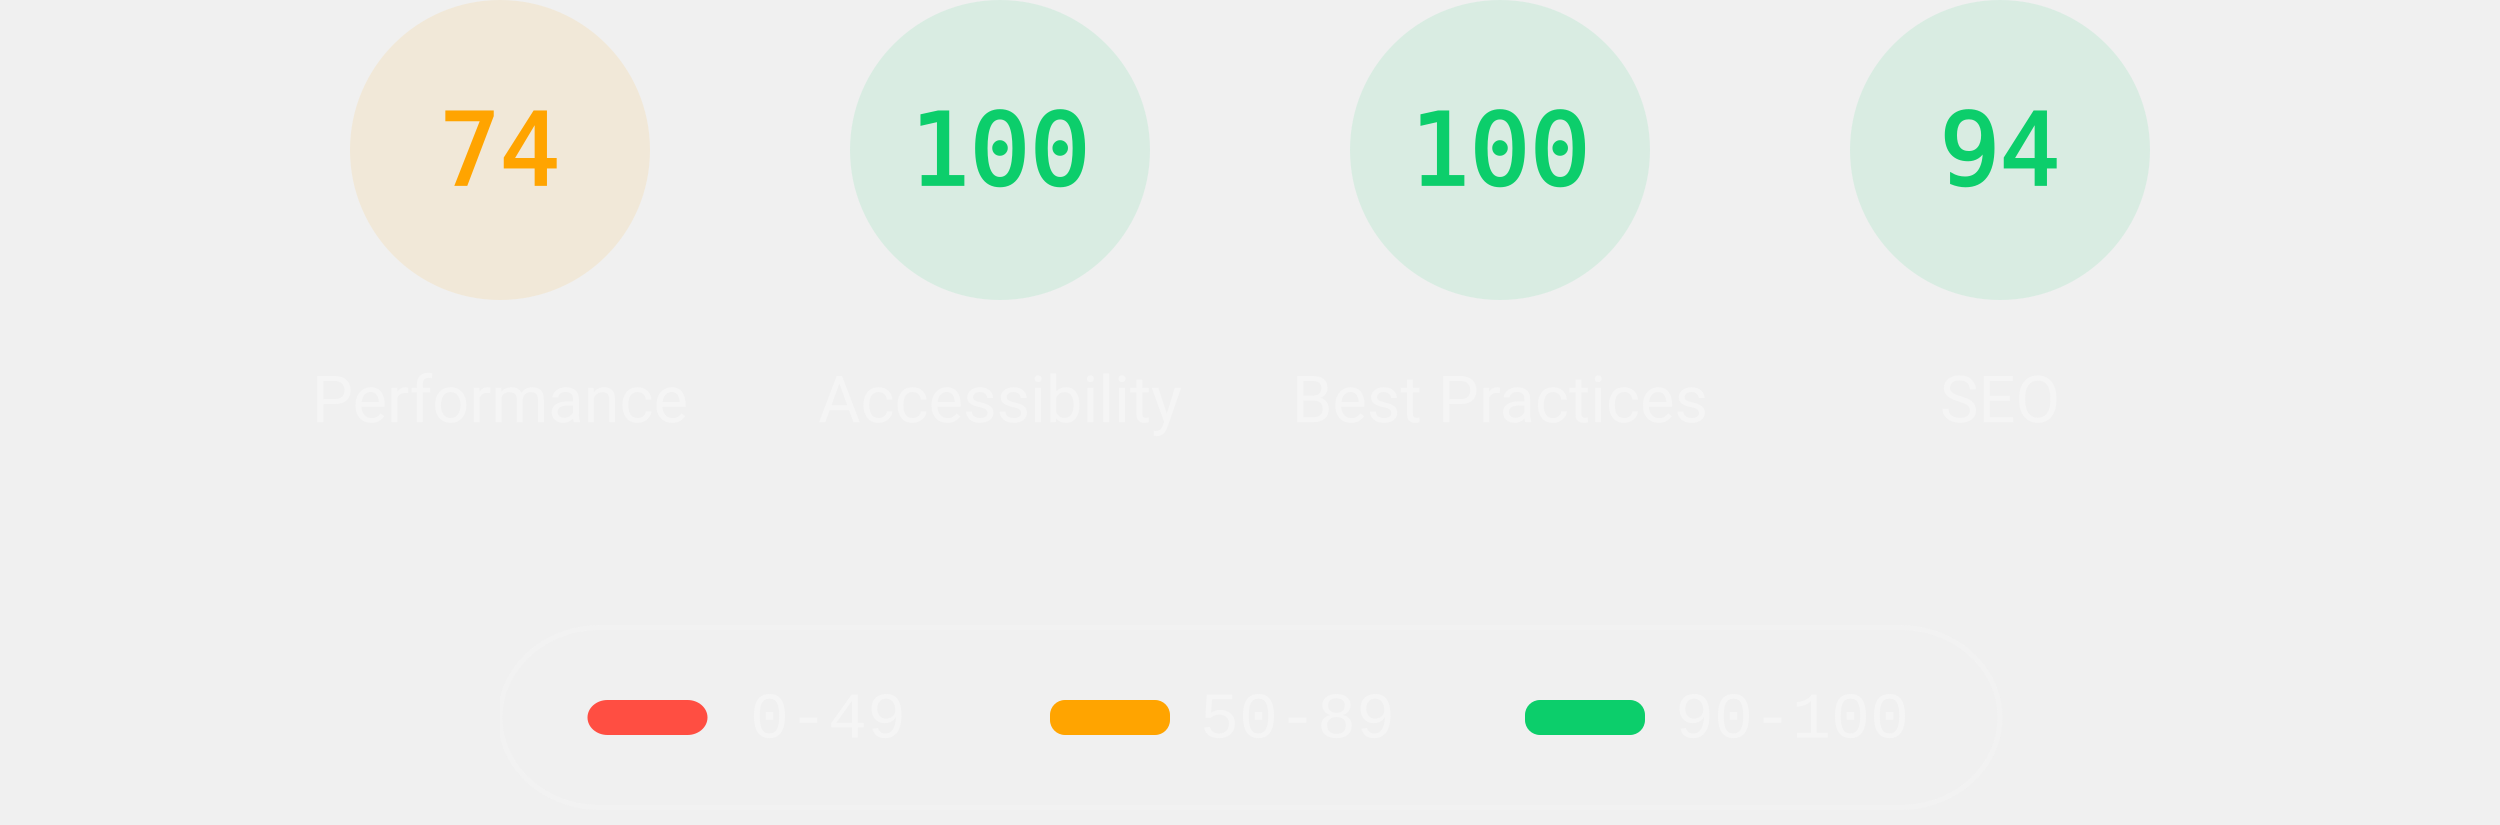
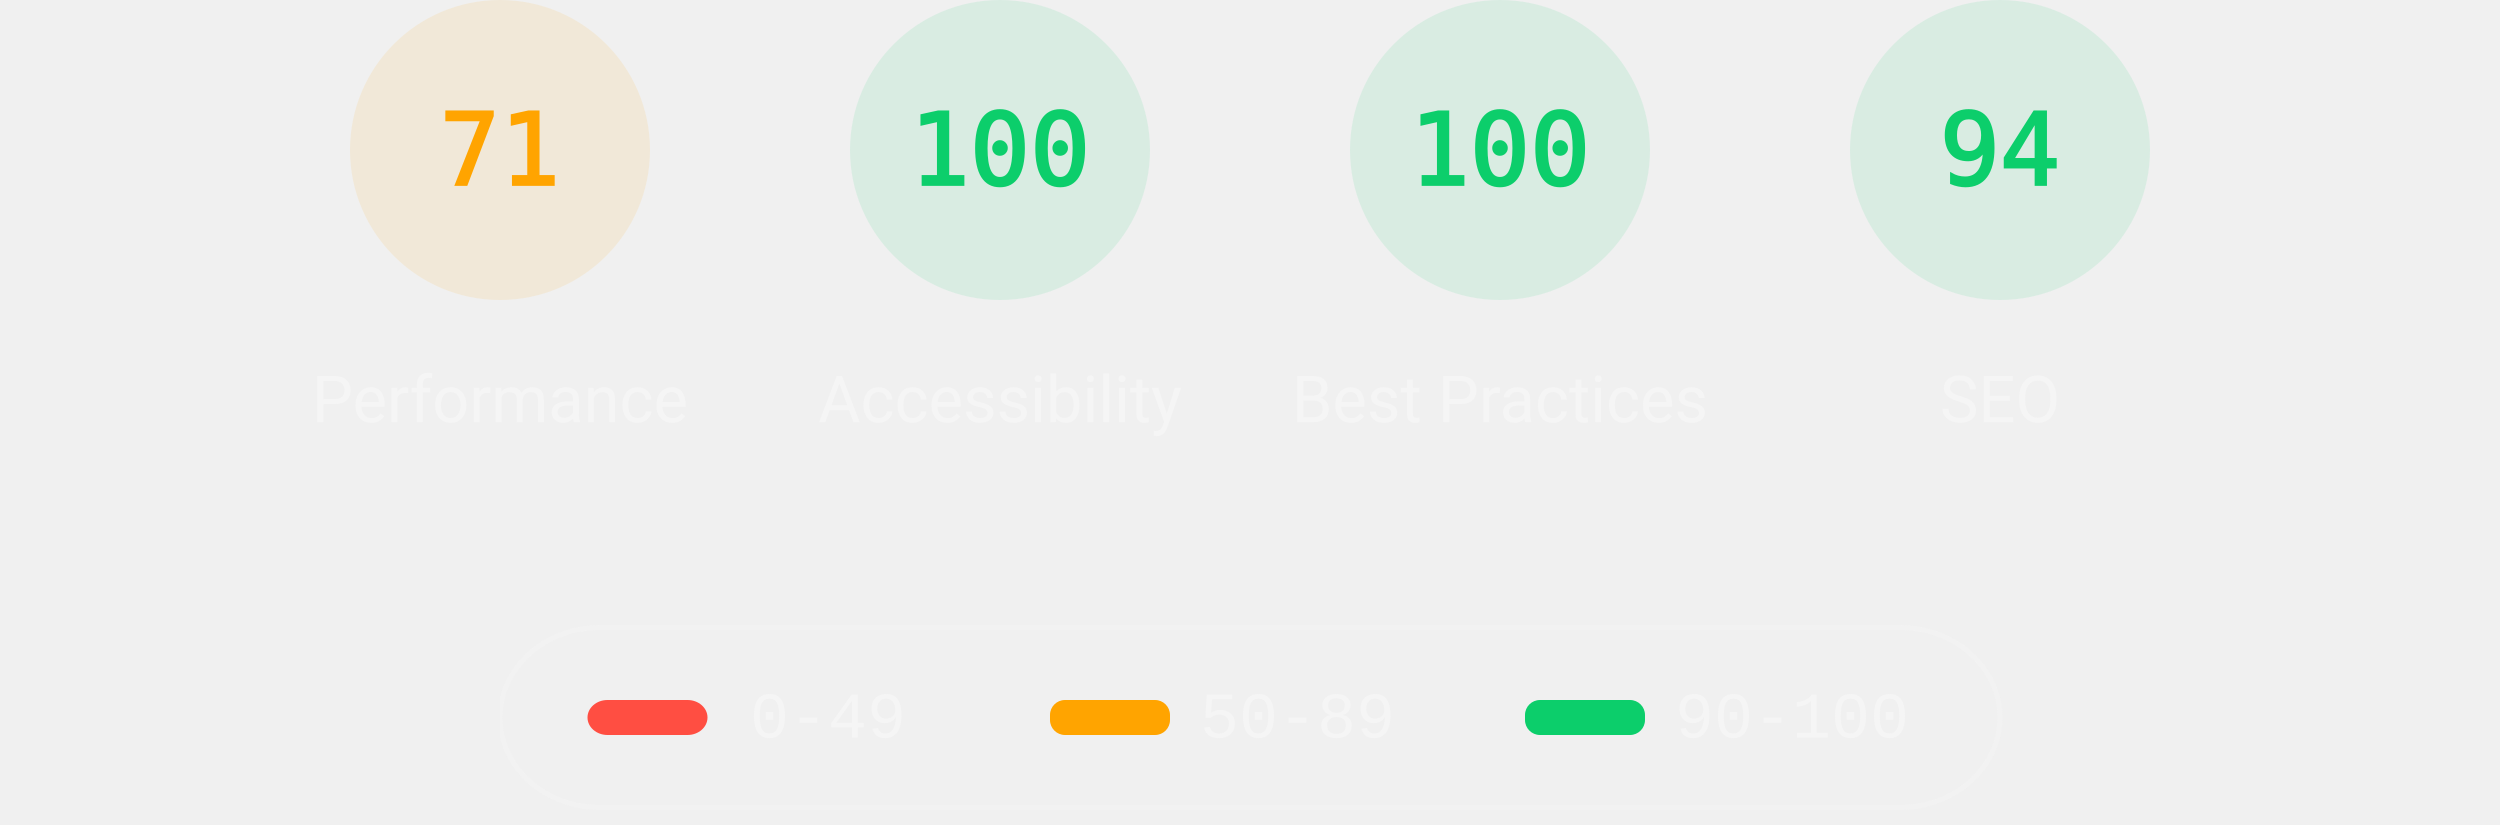
<svg xmlns="http://www.w3.org/2000/svg" class="theme--dark" fill="none" width="1000" height="330">
  <style>
			.gauge-base {
				opacity: 0.1
			}

			.gauge-arc {
				fill: none;
				animation-delay: 250ms;
				stroke-linecap: round;
				transform: rotate(-90deg);
				transform-origin: 100px 60px;
				animation: load-gauge 1s ease forwards
			}

			.guage-text {
				font-size: 40px;
				font-family: monospace;
				text-align: center
			}

			.guage-red {
				color: #ff4e42;
				fill: #ff4e42;
				stroke: #ff4e42
			}
			.guage-orange {
				color: #ffa400;
				fill: #ffa400;
				stroke: #ffa400
			}
			.guage-green {
				color: #0cce6b;
				fill: #0cce6b;
				stroke: #0cce6b
			}
			.theme--agnostic .guage-undefined {
				color: #5c5c5c;
				fill: #5c5c5c;
				stroke: #5c5c5c
			}
			.theme--light .guage-undefined {
				color: #1e1e1e;
				fill: #1e1e1e;
				stroke: #1e1e1e
			}
			.theme--dark .guage-undefined {
				color: #f5f5f5;
				fill: #f5f5f5;
				stroke: #f5f5f5
			}

			.guage-title {
				stroke: none;
				font-size: 26px;
				line-height: 26px;
				font-family: Roboto, Halvetica, Arial, sans-serif
			}
			.metric.guage-title {
				font-family: 'Courier New', Courier, monospace
			}
			.theme--agnostic .guage-title {
				color: #737373;
				fill: #737373
			}
			.theme--light .guage-title {
				color: #212121;
				fill: #212121
			}
			.theme--dark .guage-title {
				color: #f5f5f5;
				fill: #f5f5f5
			}

			@keyframes load-gauge {
				from {
					stroke-dasharray: 0 352.858
				}
			}
			.lh-gauge--pwa__disc {
				fill: #e0e0e0
			}
			.lh-gauge--pwa__logo {
				position: relative;
				fill: #b0b0b0
			}
			.lh-gauge--pwa__invisible {
				display: none
			}
			.lh-gauge--pwa__visible {
				display: inline
			}
			.guage-invisible {
				display: none
			}
			.lh-gauge--pwa__logo--primary-color {
				fill: #304ffe
			}
			.theme--agnostic .lh-gauge--pwa__logo--secondary-color {
				fill: #787878
			}
			.theme--light .lh-gauge--pwa__logo--secondary-color {
				fill: #3d3d3d
			}
			.theme--dark .lh-gauge--pwa__logo--secondary-color {
				fill: #d8b6b6
			}
			.theme--light #svg_2 {
				stroke: #00000022
			}
			.theme--agnostic #svg_2 {
				stroke: #616161
			}
			.theme--light #svg_2 {
				stroke: #00000022
			}
			.theme--dark #svg_2 {
				stroke: #f5f5f566
			}
		</style>
  <svg class="guage-div guage-perf guage-orange" viewBox="0 0 200 200" width="200" height="200" x="100" y="0">
    <circle class="gauge-base" r="56" cx="100" cy="60" stroke-width="8" />
-     <circle class="gauge-arc guage-arc-1" r="56" cx="100" cy="60" stroke-width="8" style="stroke-dasharray: 260.375, 351.858;" />
-     <text class="guage-text" x="100px" y="60px" alignment-baseline="central" dominant-baseline="central" text-anchor="middle">74</text>
+     <circle class="gauge-arc guage-arc-1" r="56" cx="100" cy="60" stroke-width="8" style="stroke-dasharray: 249.819, 351.858;" />
+     <text class="guage-text" x="100px" y="60px" alignment-baseline="central" dominant-baseline="central" text-anchor="middle">71</text>
    <text class="guage-title" x="100px" y="160px" alignment-baseline="central" dominant-baseline="central" text-anchor="middle">Performance</text>
  </svg>
  <svg class="guage-div guage-acc guage-green" viewBox="0 0 200 200" width="200" height="200" x="300" y="0">
    <circle class="gauge-base" r="56" cx="100" cy="60" stroke-width="8" />
    <circle class="gauge-arc guage-arc-2" r="56" cx="100" cy="60" stroke-width="8" style="stroke-dasharray: 351.858, 351.858;" />
    <text class="guage-text" x="100px" y="60px" alignment-baseline="central" dominant-baseline="central" text-anchor="middle">100</text>
    <text class="guage-title" x="100px" y="160px" alignment-baseline="central" dominant-baseline="central" text-anchor="middle">Accessibility</text>
  </svg>
  <svg class="guage-div guage-best guage-green" viewBox="0 0 200 200" width="200" height="200" x="500" y="0">
    <circle class="gauge-base" r="56" cx="100" cy="60" stroke-width="8" />
    <circle class="gauge-arc guage-arc-3" r="56" cx="100" cy="60" stroke-width="8" style="stroke-dasharray: 351.858, 351.858;" />
    <text class="guage-text" x="100px" y="60px" alignment-baseline="central" dominant-baseline="central" text-anchor="middle">100</text>
    <text class="guage-title" x="100px" y="160px" alignment-baseline="central" dominant-baseline="central" text-anchor="middle">Best Practices</text>
  </svg>
  <svg class="guage-div guage-seo guage-green" viewBox="0 0 200 200" width="200" height="200" x="700" y="0">
    <circle class="gauge-base" r="56" cx="100" cy="60" stroke-width="8" />
    <circle class="gauge-arc guage-arc-4" r="56" cx="100" cy="60" stroke-width="8" style="stroke-dasharray: 330.747, 351.858;" />
    <text class="guage-text" x="100px" y="60px" alignment-baseline="central" dominant-baseline="central" text-anchor="middle">94</text>
    <text class="guage-title" x="100px" y="160px" alignment-baseline="central" dominant-baseline="central" text-anchor="middle">SEO</text>
  </svg>
  <svg class="guage-div guage-pwa guage-invisible" viewBox="0 0 200 200" width="200" height="200" x="900" y="0">
    <svg viewBox="0 0 60 60" width="112" height="112" x="44" y="4">
      <defs>
        <linearGradient id="lh-gauge--pwa__check-circle__gradient-0" x1="50%" y1="0%" x2="50%" y2="100%">
          <stop stop-color="#00C852" offset="0%" />
          <stop stop-color="#009688" offset="100%" />
        </linearGradient>
        <linearGradient id="lh-gauge--pwa__installable__shadow-gradient-0" x1="76.056%" x2="24.111%" y1="82.995%" y2="24.735%">
          <stop stop-color="#A5D6A7" offset="0%" />
          <stop stop-color="#80CBC4" offset="100%" />
        </linearGradient>
        <linearGradient id="lh-gauge--pwa__fast-reliable__shadow-gradient-0" x1="76.056%" y1="82.995%" x2="25.678%" y2="26.493%">
          <stop stop-color="#64B5F6" offset="0%" />
          <stop stop-color="#2979FF" offset="100%" />
        </linearGradient>
        <g id="lh-gauge--pwa__fast-reliable-badge-0">
          <circle fill="#FFFFFF" cx="10" cy="10" r="10" />
          <path fill="#304FFE" d="M10 3.58l5.25 2.34v3.5c0 3.23-2.24 6.26-5.25 7-3.01-.74-5.25-3.77-5.25-7v-3.5L10 3.58zm-.47 10.74l2.76-4.83.03-.07c.04-.08 0-.24-.22-.24h-1.64l.47-3.26h-.47l-2.7 4.77c-.02.01.05-.1-.04.05-.09.16-.1.31.18.31h1.63l-.47 3.27h.47z" />
        </g>
        <g id="lh-gauge--pwa__installable-badge-0">
          <circle fill="#FFFFFF" cx="10" cy="10" r="10" />
          <path fill="#009688" d="M10 4.167A5.835 5.835 0 0 0 4.167 10 5.835 5.835 0 0 0 10 15.833 5.835 5.835 0 0 0 15.833 10 5.835 5.835 0 0 0 10 4.167zm2.917 6.416h-2.334v2.334H9.417v-2.334H7.083V9.417h2.334V7.083h1.166v2.334h2.334v1.166z" />
        </g>
      </defs>
      <g stroke="none" fill-rule="nonzero">
        <circle class="lh-gauge--pwa__disc" cx="30" cy="30" r="30" />
        <g class="lh-gauge--pwa__logo">
          <path d="M35.66 19.39l.7-1.75h2L37.4 15 38.6 12l3.4 9h-2.51l-.58-1.61z" />
          <path d="M33.52 21l3.65-9h-2.42l-2.5 5.82L30.5 12h-1.86l-1.9 5.82-1.35-2.65-1.21 3.72L25.4 21h2.38l1.72-5.2 1.64 5.2z" />
          <path fill-rule="nonzero" d="M20.3 17.91h1.48c.45 0 .85-.05 1.2-.15l.39-1.18 1.07-3.3a2.64 2.64 0 0 0-.28-.37c-.55-.6-1.36-.91-2.42-.91H18v9h2.3V17.9zm1.96-3.84c.22.22.33.5.33.87 0 .36-.1.65-.29.87-.2.23-.59.35-1.15.35h-.86v-2.41h.87c.52 0 .89.1 1.1.32z" />
        </g>
        <rect class="lh-gauge--pwa__component lh-gauge--pwa__na-line lh-gauge--pwa__invisible" fill="#FFFFFF" x="20" y="32" width="20" height="4" rx="2" />
        <g class="lh-gauge--pwa__component lh-gauge--pwa__fast-reliable-badge lh-gauge--pwa__invisible" transform="translate(20, 29)">
          <path fill="url(#lh-gauge--pwa__fast-reliable__shadow-gradient-0)" d="M33.63 19.49A30 30 0 0 1 16.2 30.36L3 17.14 17.14 3l16.49 16.49z" />
          <use href="#lh-gauge--pwa__fast-reliable-badge-0" />
        </g>
        <g class="lh-gauge--pwa__component lh-gauge--pwa__installable-badge lh-gauge--pwa__invisible" transform="translate(20, 29)">
          <path fill="url(#lh-gauge--pwa__installable__shadow-gradient-0)" d="M33.629 19.487c-4.272 5.453-10.391 9.39-17.415 10.869L3 17.142 17.142 3 33.63 19.487z" />
          <use href="#lh-gauge--pwa__installable-badge-0" />
        </g>
        <g class="lh-gauge--pwa__component lh-gauge--pwa__fast-reliable-installable-badges lh-gauge--pwa__invisible">
          <g transform="translate(8, 29)">
            <path fill="url(#lh-gauge--pwa__fast-reliable__shadow-gradient-0)" d="M16.321 30.463L3 17.143 17.142 3l22.365 22.365A29.864 29.864 0 0 1 22 31c-1.942 0-3.84-.184-5.679-.537z" />
            <use href="#lh-gauge--pwa__fast-reliable-badge-0" />
          </g>
          <g transform="translate(32, 29)">
            <path fill="url(#lh-gauge--pwa__installable__shadow-gradient-0)" d="M25.982 11.84a30.107 30.107 0 0 1-13.08 15.203L3 17.143 17.142 3l8.84 8.84z" />
            <use href="#lh-gauge--pwa__installable-badge-0" />
          </g>
        </g>
        <g class="lh-gauge--pwa__component lh-gauge--pwa__check-circle lh-gauge--pwa__invisible" transform="translate(18, 28)">
          <circle fill="#FFFFFF" cx="12" cy="12" r="12" />
          <path fill="url(#lh-gauge--pwa__check-circle__gradient-0)" d="M12 2a10 10 0 1 0 0 20 10 10 0 0 0 0-20zm-2 15l-5-5 1.41-1.41L10 14.17l7.59-7.59L19 8l-9 9z" />
        </g>
      </g>
    </svg>
    <text class="guage-title" y="160px" alignment-baseline="central" dominant-baseline="central" text-anchor="middle">
      <tspan x="100px" dy="-6px">Progressive</tspan>
      <tspan x="100px" dy="30px">Web App</tspan>
    </text>
  </svg>
  <svg width="604" height="76" x="200" y="250">
    <g>
      <rect fill="none" id="canvas_background" height="80" width="604" y="-1" x="-1" />
      <g display="none" overflow="visible" y="0" x="0" height="100%" width="100%" id="canvasGrid">
        <rect fill="url(#gridpattern)" stroke-width="0" y="0" x="0" height="100%" width="100%" />
      </g>
    </g>
    <g>
      <rect fill-opacity="0" stroke-width="2" rx="40" id="svg_2" height="72" width="600" y="1" x="0" fill="#000000" />
      <rect stroke="#000" rx="8" id="svg_3" height="14" width="48" y="30" x="35" stroke-opacity="null" stroke-width="0" fill="#ff4e42" />
      <rect stroke="#000" rx="6" id="svg_4" height="14" width="48" y="30" x="220" stroke-opacity="null" stroke-width="0" fill="#ffa400" />
      <rect stroke="#000" rx="6" id="svg_5" height="14" width="48" y="30" x="410" stroke-opacity="null" stroke-width="0" fill="#0cce6b" />
      <text class="metric guage-title" xml:space="preserve" text-anchor="start" font-size="26" id="svg_6" y="45" x="100" stroke-opacity="null" stroke-width="0" stroke="#000">0-49</text>
      <text class="metric guage-title" xml:space="preserve" text-anchor="start" font-size="26" id="svg_7" y="45" x="280" stroke-opacity="null" stroke-width="0" stroke="#000">50-89</text>
      <text class="metric guage-title" xml:space="preserve" text-anchor="start" font-size="26" id="svg_8" y="45" x="470" stroke-opacity="null" stroke-width="0" stroke="#000">90-100</text>
    </g>
  </svg>
</svg>
